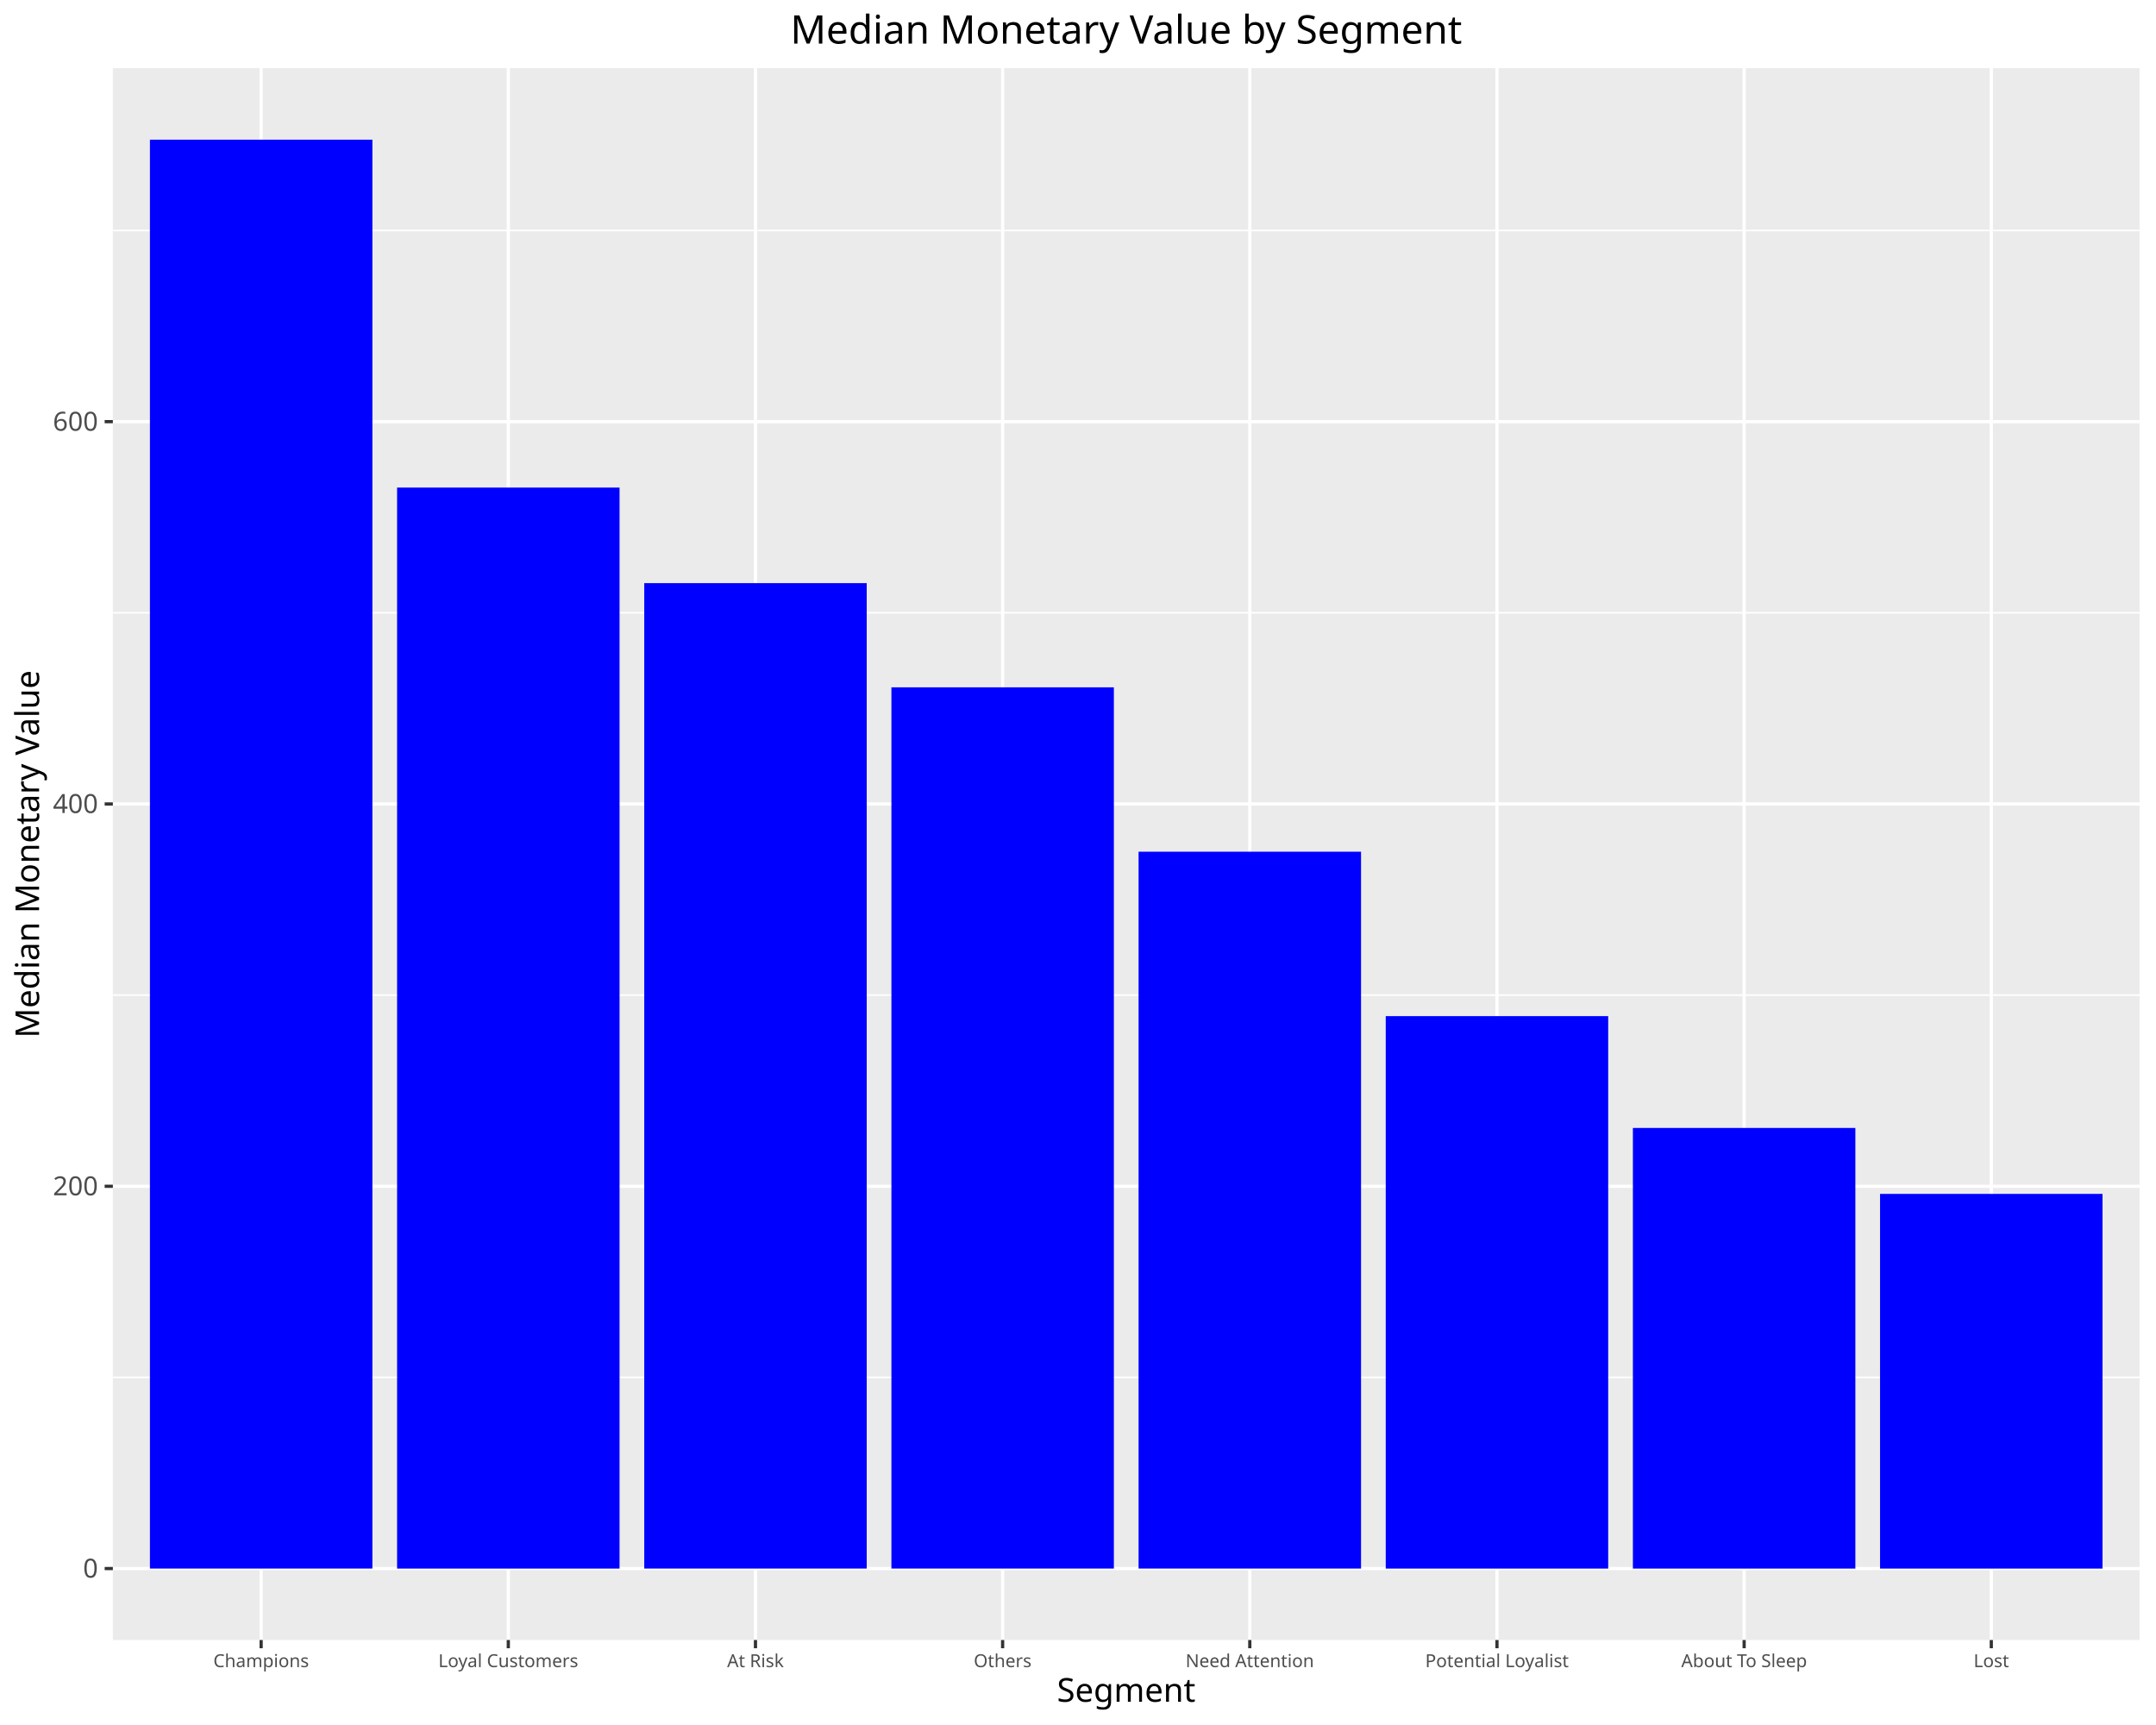
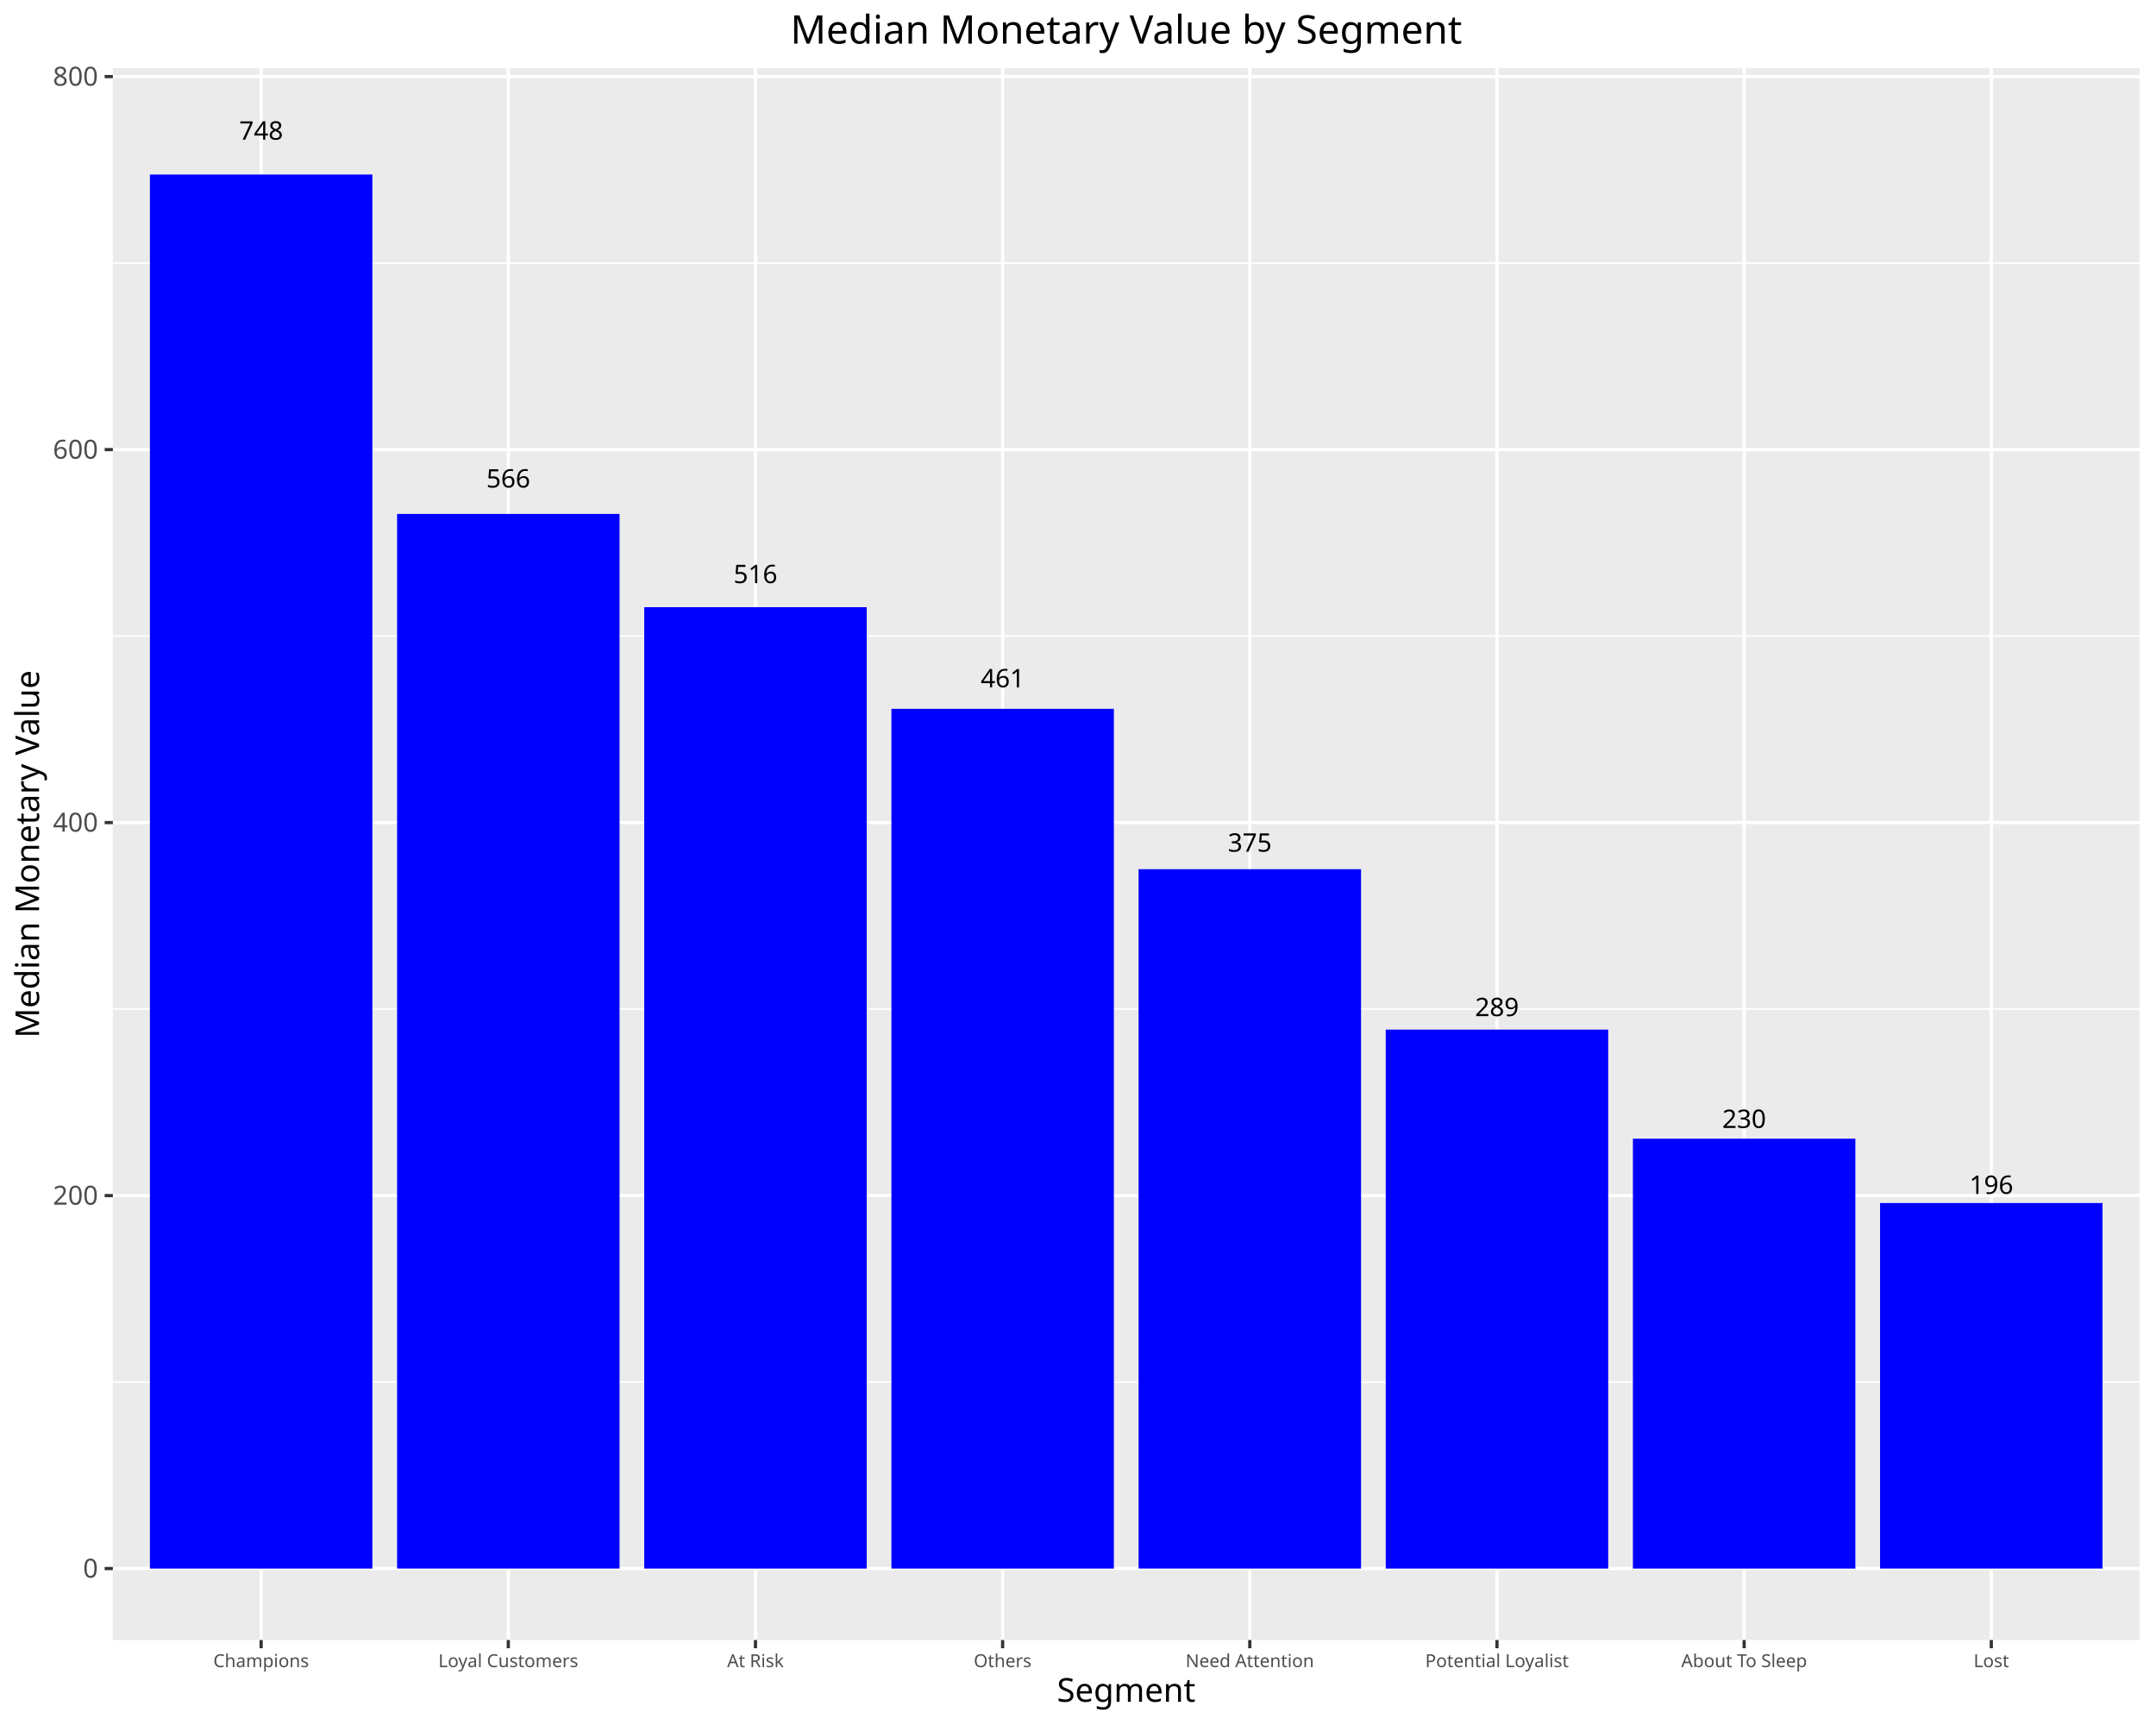
<svg xmlns="http://www.w3.org/2000/svg" class="svglite" data-engine-version="2.0" width="720.00pt" height="576.00pt" viewBox="0 0 720.00 576.00">
  <defs>
    <style type="text/css">
    .svglite line, .svglite polyline, .svglite polygon, .svglite path, .svglite rect, .svglite circle {
      fill: none;
      stroke: #000000;
      stroke-linecap: round;
      stroke-linejoin: round;
      stroke-miterlimit: 10.00;
    }
  </style>
  </defs>
  <rect width="100%" height="100%" style="stroke: none; fill: #FFFFFF;" />
  <defs>
    <clipPath id="cpMC4wMHw3MjAuMDB8MC4wMHw1NzYuMDA=">
      <rect x="0.00" y="0.00" width="720.00" height="576.00" />
    </clipPath>
  </defs>
  <g clip-path="url(#cpMC4wMHw3MjAuMDB8MC4wMHw1NzYuMDA=)">
    <rect x="0.00" y="0.00" width="720.00" height="576.00" style="stroke-width: 1.07; stroke: #FFFFFF; fill: #FFFFFF;" />
  </g>
  <defs>
    <clipPath id="cpMzcuNjl8NzE0LjUyfDIyLjc4fDU0Ny42Mg==">
      <rect x="37.69" y="22.78" width="676.83" height="524.84" />
    </clipPath>
  </defs>
  <g clip-path="url(#cpMzcuNjl8NzE0LjUyfDIyLjc4fDU0Ny42Mg==)">
    <rect x="37.69" y="22.78" width="676.83" height="524.84" style="stroke-width: 1.07; stroke: none; fill: #EBEBEB;" />
-     <polyline points="37.69,459.94 714.52,459.94 " style="stroke-width: 0.53; stroke: #FFFFFF; stroke-linecap: butt;" />
-     <polyline points="37.69,332.28 714.52,332.28 " style="stroke-width: 0.53; stroke: #FFFFFF; stroke-linecap: butt;" />
-     <polyline points="37.69,204.62 714.52,204.62 " style="stroke-width: 0.53; stroke: #FFFFFF; stroke-linecap: butt;" />
-     <polyline points="37.69,76.96 714.52,76.96 " style="stroke-width: 0.53; stroke: #FFFFFF; stroke-linecap: butt;" />
+     <polyline points="37.69,461.49 714.52,461.49 " style="stroke-width: 0.53; stroke: #FFFFFF; stroke-linecap: butt;" />
+     <polyline points="37.69,336.95 714.52,336.95 " style="stroke-width: 0.53; stroke: #FFFFFF; stroke-linecap: butt;" />
+     <polyline points="37.69,212.40 714.52,212.40 " style="stroke-width: 0.53; stroke: #FFFFFF; stroke-linecap: butt;" />
+     <polyline points="37.69,87.86 714.52,87.86 " style="stroke-width: 0.53; stroke: #FFFFFF; stroke-linecap: butt;" />
    <polyline points="37.69,523.76 714.52,523.76 " style="stroke-width: 1.07; stroke: #FFFFFF; stroke-linecap: butt;" />
-     <polyline points="37.69,396.11 714.52,396.11 " style="stroke-width: 1.07; stroke: #FFFFFF; stroke-linecap: butt;" />
-     <polyline points="37.69,268.45 714.52,268.45 " style="stroke-width: 1.07; stroke: #FFFFFF; stroke-linecap: butt;" />
-     <polyline points="37.69,140.79 714.52,140.79 " style="stroke-width: 1.07; stroke: #FFFFFF; stroke-linecap: butt;" />
+     <polyline points="37.69,399.22 714.52,399.22 " style="stroke-width: 1.07; stroke: #FFFFFF; stroke-linecap: butt;" />
+     <polyline points="37.69,274.67 714.52,274.67 " style="stroke-width: 1.07; stroke: #FFFFFF; stroke-linecap: butt;" />
+     <polyline points="37.69,150.13 714.52,150.13 " style="stroke-width: 1.07; stroke: #FFFFFF; stroke-linecap: butt;" />
+     <polyline points="37.69,25.58 714.52,25.58 " style="stroke-width: 1.07; stroke: #FFFFFF; stroke-linecap: butt;" />
    <polyline points="87.21,547.62 87.21,22.78 " style="stroke-width: 1.07; stroke: #FFFFFF; stroke-linecap: butt;" />
    <polyline points="169.75,547.62 169.75,22.78 " style="stroke-width: 1.07; stroke: #FFFFFF; stroke-linecap: butt;" />
    <polyline points="252.29,547.62 252.29,22.78 " style="stroke-width: 1.07; stroke: #FFFFFF; stroke-linecap: butt;" />
    <polyline points="334.83,547.62 334.83,22.78 " style="stroke-width: 1.07; stroke: #FFFFFF; stroke-linecap: butt;" />
    <polyline points="417.37,547.62 417.37,22.78 " style="stroke-width: 1.07; stroke: #FFFFFF; stroke-linecap: butt;" />
    <polyline points="499.92,547.62 499.92,22.78 " style="stroke-width: 1.07; stroke: #FFFFFF; stroke-linecap: butt;" />
    <polyline points="582.46,547.62 582.46,22.78 " style="stroke-width: 1.07; stroke: #FFFFFF; stroke-linecap: butt;" />
    <polyline points="665.00,547.62 665.00,22.78 " style="stroke-width: 1.07; stroke: #FFFFFF; stroke-linecap: butt;" />
-     <rect x="627.85" y="398.66" width="74.29" height="125.11" style="stroke-width: 1.07; stroke: none; stroke-linecap: butt; stroke-linejoin: miter; fill: #0000FF;" />
-     <rect x="545.31" y="376.64" width="74.29" height="147.13" style="stroke-width: 1.07; stroke: none; stroke-linecap: butt; stroke-linejoin: miter; fill: #0000FF;" />
-     <rect x="462.77" y="339.30" width="74.29" height="184.47" style="stroke-width: 1.07; stroke: none; stroke-linecap: butt; stroke-linejoin: miter; fill: #0000FF;" />
-     <rect x="380.23" y="284.40" width="74.29" height="239.36" style="stroke-width: 1.07; stroke: none; stroke-linecap: butt; stroke-linejoin: miter; fill: #0000FF;" />
-     <rect x="297.69" y="229.51" width="74.29" height="294.25" style="stroke-width: 1.07; stroke: none; stroke-linecap: butt; stroke-linejoin: miter; fill: #0000FF;" />
-     <rect x="215.15" y="194.72" width="74.29" height="329.04" style="stroke-width: 1.07; stroke: none; stroke-linecap: butt; stroke-linejoin: miter; fill: #0000FF;" />
-     <rect x="132.61" y="162.81" width="74.29" height="360.96" style="stroke-width: 1.07; stroke: none; stroke-linecap: butt; stroke-linejoin: miter; fill: #0000FF;" />
-     <rect x="50.07" y="46.64" width="74.29" height="477.12" style="stroke-width: 1.07; stroke: none; stroke-linecap: butt; stroke-linejoin: miter; fill: #0000FF;" />
+     <rect x="627.85" y="401.71" width="74.29" height="122.05" style="stroke-width: 1.07; stroke: none; stroke-linecap: butt; stroke-linejoin: miter; fill: #0000FF;" />
+     <rect x="545.31" y="380.23" width="74.29" height="143.54" style="stroke-width: 1.07; stroke: none; stroke-linecap: butt; stroke-linejoin: miter; fill: #0000FF;" />
+     <rect x="462.77" y="343.80" width="74.29" height="179.97" style="stroke-width: 1.07; stroke: none; stroke-linecap: butt; stroke-linejoin: miter; fill: #0000FF;" />
+     <rect x="380.23" y="290.24" width="74.29" height="233.52" style="stroke-width: 1.07; stroke: none; stroke-linecap: butt; stroke-linejoin: miter; fill: #0000FF;" />
+     <rect x="297.69" y="236.69" width="74.29" height="287.08" style="stroke-width: 1.07; stroke: none; stroke-linecap: butt; stroke-linejoin: miter; fill: #0000FF;" />
+     <rect x="215.15" y="202.75" width="74.29" height="321.02" style="stroke-width: 1.07; stroke: none; stroke-linecap: butt; stroke-linejoin: miter; fill: #0000FF;" />
+     <rect x="132.61" y="171.61" width="74.29" height="352.15" style="stroke-width: 1.07; stroke: none; stroke-linecap: butt; stroke-linejoin: miter; fill: #0000FF;" />
+     <rect x="50.07" y="58.28" width="74.29" height="465.49" style="stroke-width: 1.07; stroke: none; stroke-linecap: butt; stroke-linejoin: miter; fill: #0000FF;" />
+     <text x="665.00" y="398.66" text-anchor="middle" style="font-size: 8.54px; font-family: sans;" textLength="14.24px" lengthAdjust="spacingAndGlyphs">196</text>
+     <text x="582.46" y="376.64" text-anchor="middle" style="font-size: 8.54px; font-family: sans;" textLength="14.24px" lengthAdjust="spacingAndGlyphs">230</text>
+     <text x="499.92" y="339.30" text-anchor="middle" style="font-size: 8.54px; font-family: sans;" textLength="14.24px" lengthAdjust="spacingAndGlyphs">289</text>
+     <text x="417.37" y="284.40" text-anchor="middle" style="font-size: 8.54px; font-family: sans;" textLength="14.24px" lengthAdjust="spacingAndGlyphs">375</text>
+     <text x="334.83" y="229.51" text-anchor="middle" style="font-size: 8.54px; font-family: sans;" textLength="14.24px" lengthAdjust="spacingAndGlyphs">461</text>
+     <text x="252.29" y="194.72" text-anchor="middle" style="font-size: 8.54px; font-family: sans;" textLength="14.24px" lengthAdjust="spacingAndGlyphs">516</text>
+     <text x="169.75" y="162.81" text-anchor="middle" style="font-size: 8.54px; font-family: sans;" textLength="14.24px" lengthAdjust="spacingAndGlyphs">566</text>
+     <text x="87.21" y="46.64" text-anchor="middle" style="font-size: 8.54px; font-family: sans;" textLength="14.24px" lengthAdjust="spacingAndGlyphs">748</text>
  </g>
  <g clip-path="url(#cpMC4wMHw3MjAuMDB8MC4wMHw1NzYuMDA=)">
    <text x="32.76" y="526.79" text-anchor="end" style="font-size: 8.80px; fill: #4D4D4D; font-family: sans;" textLength="4.89px" lengthAdjust="spacingAndGlyphs">0</text>
-     <text x="32.76" y="399.13" text-anchor="end" style="font-size: 8.80px; fill: #4D4D4D; font-family: sans;" textLength="14.68px" lengthAdjust="spacingAndGlyphs">200</text>
-     <text x="32.76" y="271.47" text-anchor="end" style="font-size: 8.80px; fill: #4D4D4D; font-family: sans;" textLength="14.68px" lengthAdjust="spacingAndGlyphs">400</text>
-     <text x="32.76" y="143.82" text-anchor="end" style="font-size: 8.80px; fill: #4D4D4D; font-family: sans;" textLength="14.68px" lengthAdjust="spacingAndGlyphs">600</text>
+     <text x="32.76" y="402.25" text-anchor="end" style="font-size: 8.80px; fill: #4D4D4D; font-family: sans;" textLength="14.68px" lengthAdjust="spacingAndGlyphs">200</text>
+     <text x="32.76" y="277.70" text-anchor="end" style="font-size: 8.80px; fill: #4D4D4D; font-family: sans;" textLength="14.68px" lengthAdjust="spacingAndGlyphs">400</text>
+     <text x="32.76" y="153.16" text-anchor="end" style="font-size: 8.80px; fill: #4D4D4D; font-family: sans;" textLength="14.68px" lengthAdjust="spacingAndGlyphs">600</text>
+     <text x="32.76" y="28.61" text-anchor="end" style="font-size: 8.80px; fill: #4D4D4D; font-family: sans;" textLength="14.68px" lengthAdjust="spacingAndGlyphs">800</text>
    <polyline points="34.95,523.76 37.69,523.76 " style="stroke-width: 1.07; stroke: #333333; stroke-linecap: butt;" />
-     <polyline points="34.95,396.11 37.69,396.11 " style="stroke-width: 1.07; stroke: #333333; stroke-linecap: butt;" />
-     <polyline points="34.95,268.45 37.69,268.45 " style="stroke-width: 1.07; stroke: #333333; stroke-linecap: butt;" />
-     <polyline points="34.95,140.79 37.69,140.79 " style="stroke-width: 1.07; stroke: #333333; stroke-linecap: butt;" />
+     <polyline points="34.95,399.22 37.69,399.22 " style="stroke-width: 1.07; stroke: #333333; stroke-linecap: butt;" />
+     <polyline points="34.95,274.67 37.69,274.67 " style="stroke-width: 1.07; stroke: #333333; stroke-linecap: butt;" />
+     <polyline points="34.95,150.13 37.69,150.13 " style="stroke-width: 1.07; stroke: #333333; stroke-linecap: butt;" />
+     <polyline points="34.95,25.58 37.69,25.58 " style="stroke-width: 1.07; stroke: #333333; stroke-linecap: butt;" />
    <polyline points="87.21,550.36 87.21,547.62 " style="stroke-width: 1.07; stroke: #333333; stroke-linecap: butt;" />
    <polyline points="169.75,550.36 169.75,547.62 " style="stroke-width: 1.07; stroke: #333333; stroke-linecap: butt;" />
    <polyline points="252.29,550.36 252.29,547.62 " style="stroke-width: 1.07; stroke: #333333; stroke-linecap: butt;" />
    <polyline points="334.83,550.36 334.83,547.62 " style="stroke-width: 1.07; stroke: #333333; stroke-linecap: butt;" />
    <polyline points="417.37,550.36 417.37,547.62 " style="stroke-width: 1.07; stroke: #333333; stroke-linecap: butt;" />
    <polyline points="499.92,550.36 499.92,547.62 " style="stroke-width: 1.07; stroke: #333333; stroke-linecap: butt;" />
    <polyline points="582.46,550.36 582.46,547.62 " style="stroke-width: 1.07; stroke: #333333; stroke-linecap: butt;" />
    <polyline points="665.00,550.36 665.00,547.62 " style="stroke-width: 1.07; stroke: #333333; stroke-linecap: butt;" />
    <text x="87.21" y="556.68" text-anchor="middle" style="font-size: 6.00px; fill: #4D4D4D; font-family: sans;" textLength="30.36px" lengthAdjust="spacingAndGlyphs">Champions</text>
    <text x="169.75" y="556.68" text-anchor="middle" style="font-size: 6.00px; fill: #4D4D4D; font-family: sans;" textLength="45.03px" lengthAdjust="spacingAndGlyphs">Loyal Customers</text>
    <text x="252.29" y="556.68" text-anchor="middle" style="font-size: 6.00px; fill: #4D4D4D; font-family: sans;" textLength="19.01px" lengthAdjust="spacingAndGlyphs">At Risk</text>
    <text x="334.83" y="556.68" text-anchor="middle" style="font-size: 6.00px; fill: #4D4D4D; font-family: sans;" textLength="18.01px" lengthAdjust="spacingAndGlyphs">Others</text>
    <text x="417.37" y="556.68" text-anchor="middle" style="font-size: 6.00px; fill: #4D4D4D; font-family: sans;" textLength="39.70px" lengthAdjust="spacingAndGlyphs">Need Attention</text>
    <text x="499.92" y="556.68" text-anchor="middle" style="font-size: 6.00px; fill: #4D4D4D; font-family: sans;" textLength="45.36px" lengthAdjust="spacingAndGlyphs">Potential Loyalist</text>
    <text x="582.46" y="556.68" text-anchor="middle" style="font-size: 6.00px; fill: #4D4D4D; font-family: sans;" textLength="41.36px" lengthAdjust="spacingAndGlyphs">About To Sleep</text>
    <text x="665.00" y="556.68" text-anchor="middle" style="font-size: 6.00px; fill: #4D4D4D; font-family: sans;" textLength="11.34px" lengthAdjust="spacingAndGlyphs">Lost</text>
    <text x="376.10" y="568.24" text-anchor="middle" style="font-size: 11.00px; font-family: sans;" textLength="44.04px" lengthAdjust="spacingAndGlyphs">Segment</text>
    <text transform="translate(13.05,285.20) rotate(-90)" text-anchor="middle" style="font-size: 11.00px; font-family: sans;" textLength="116.19px" lengthAdjust="spacingAndGlyphs">Median Monetary Value</text>
    <text x="376.10" y="14.56" text-anchor="middle" style="font-size: 13.20px; font-family: sans;" textLength="217.22px" lengthAdjust="spacingAndGlyphs">Median Monetary Value  by Segment</text>
  </g>
</svg>
